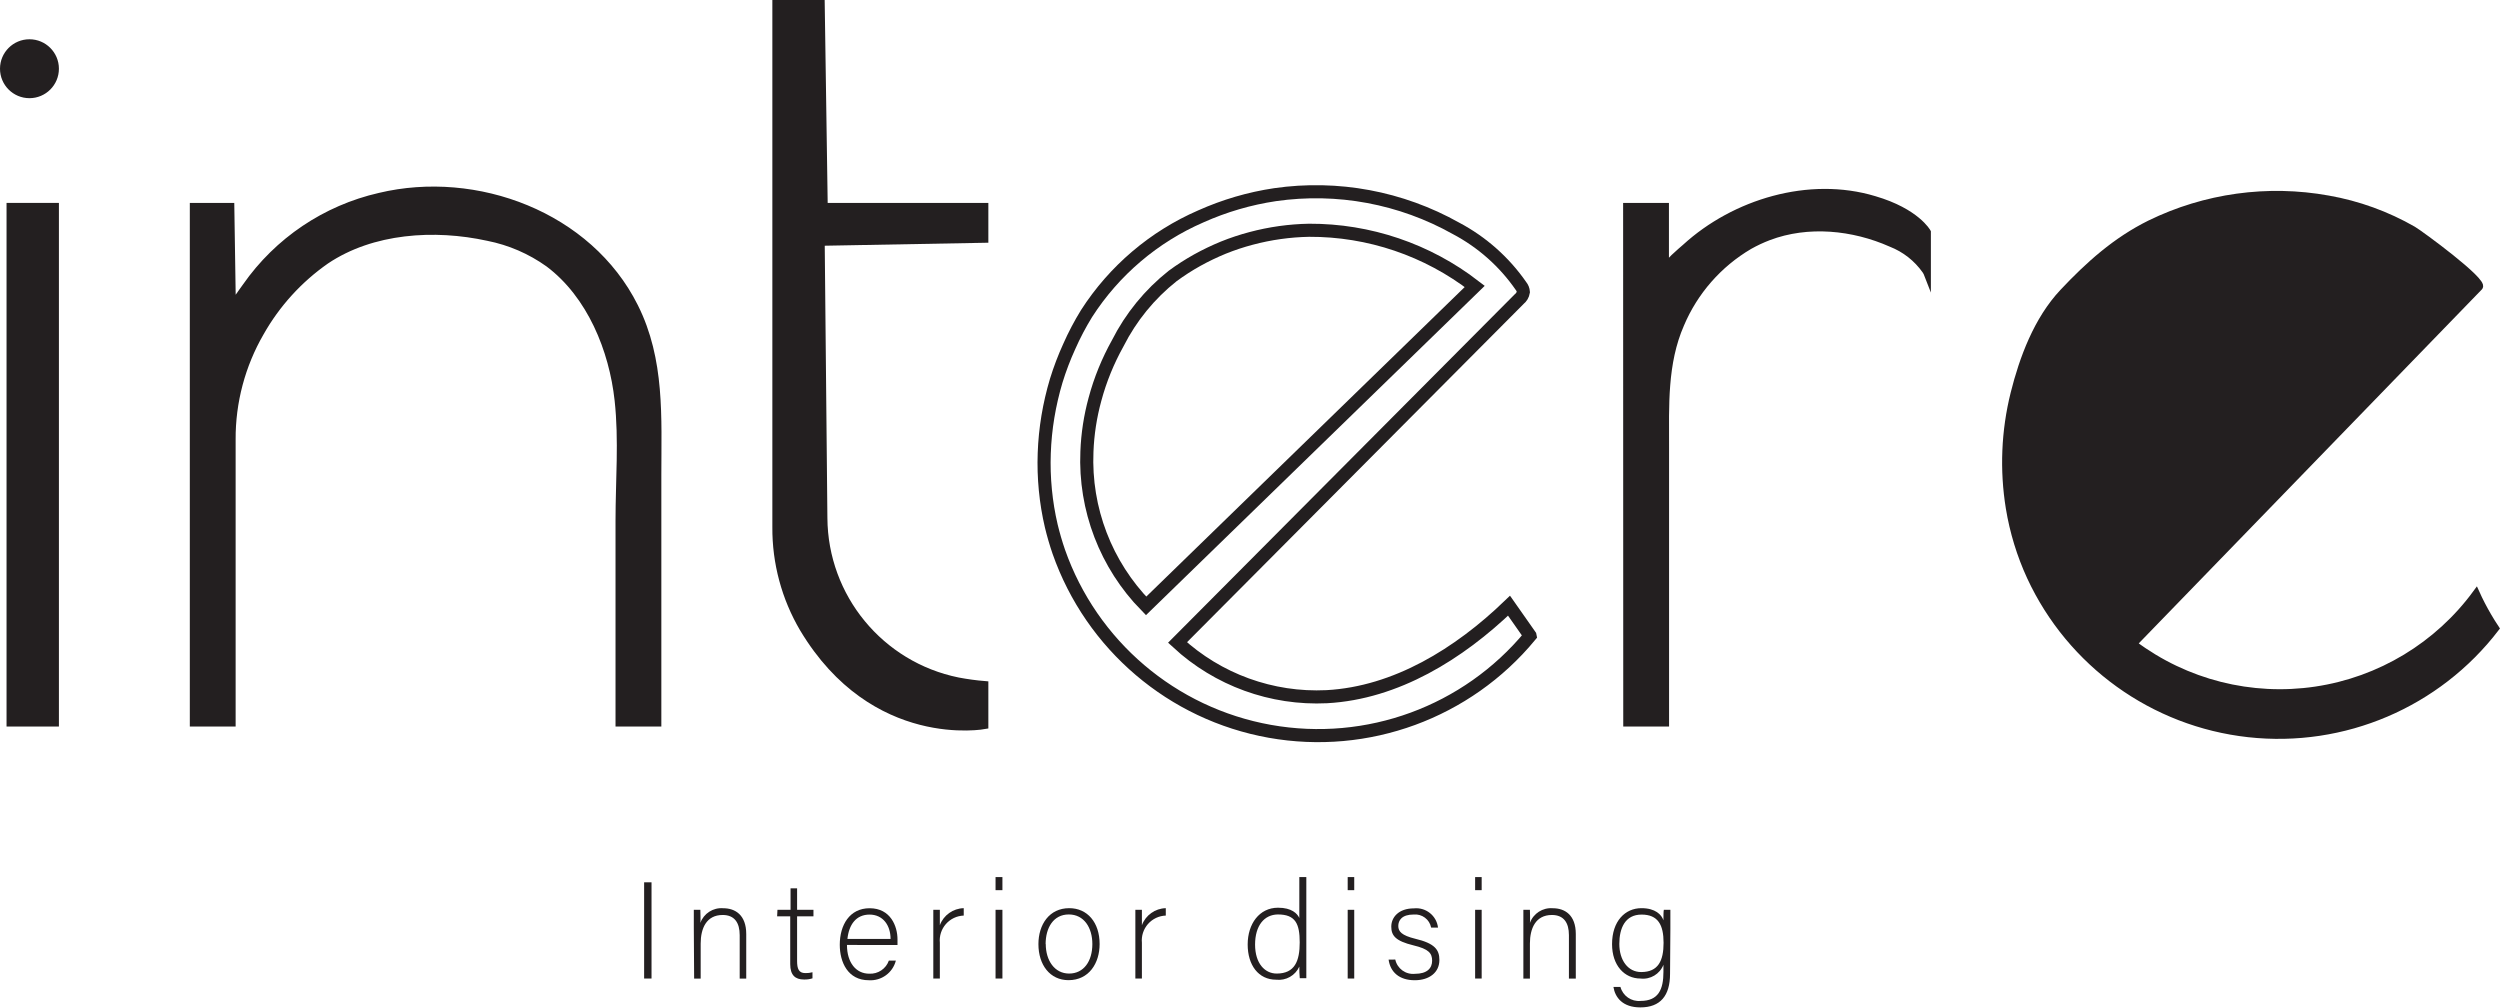
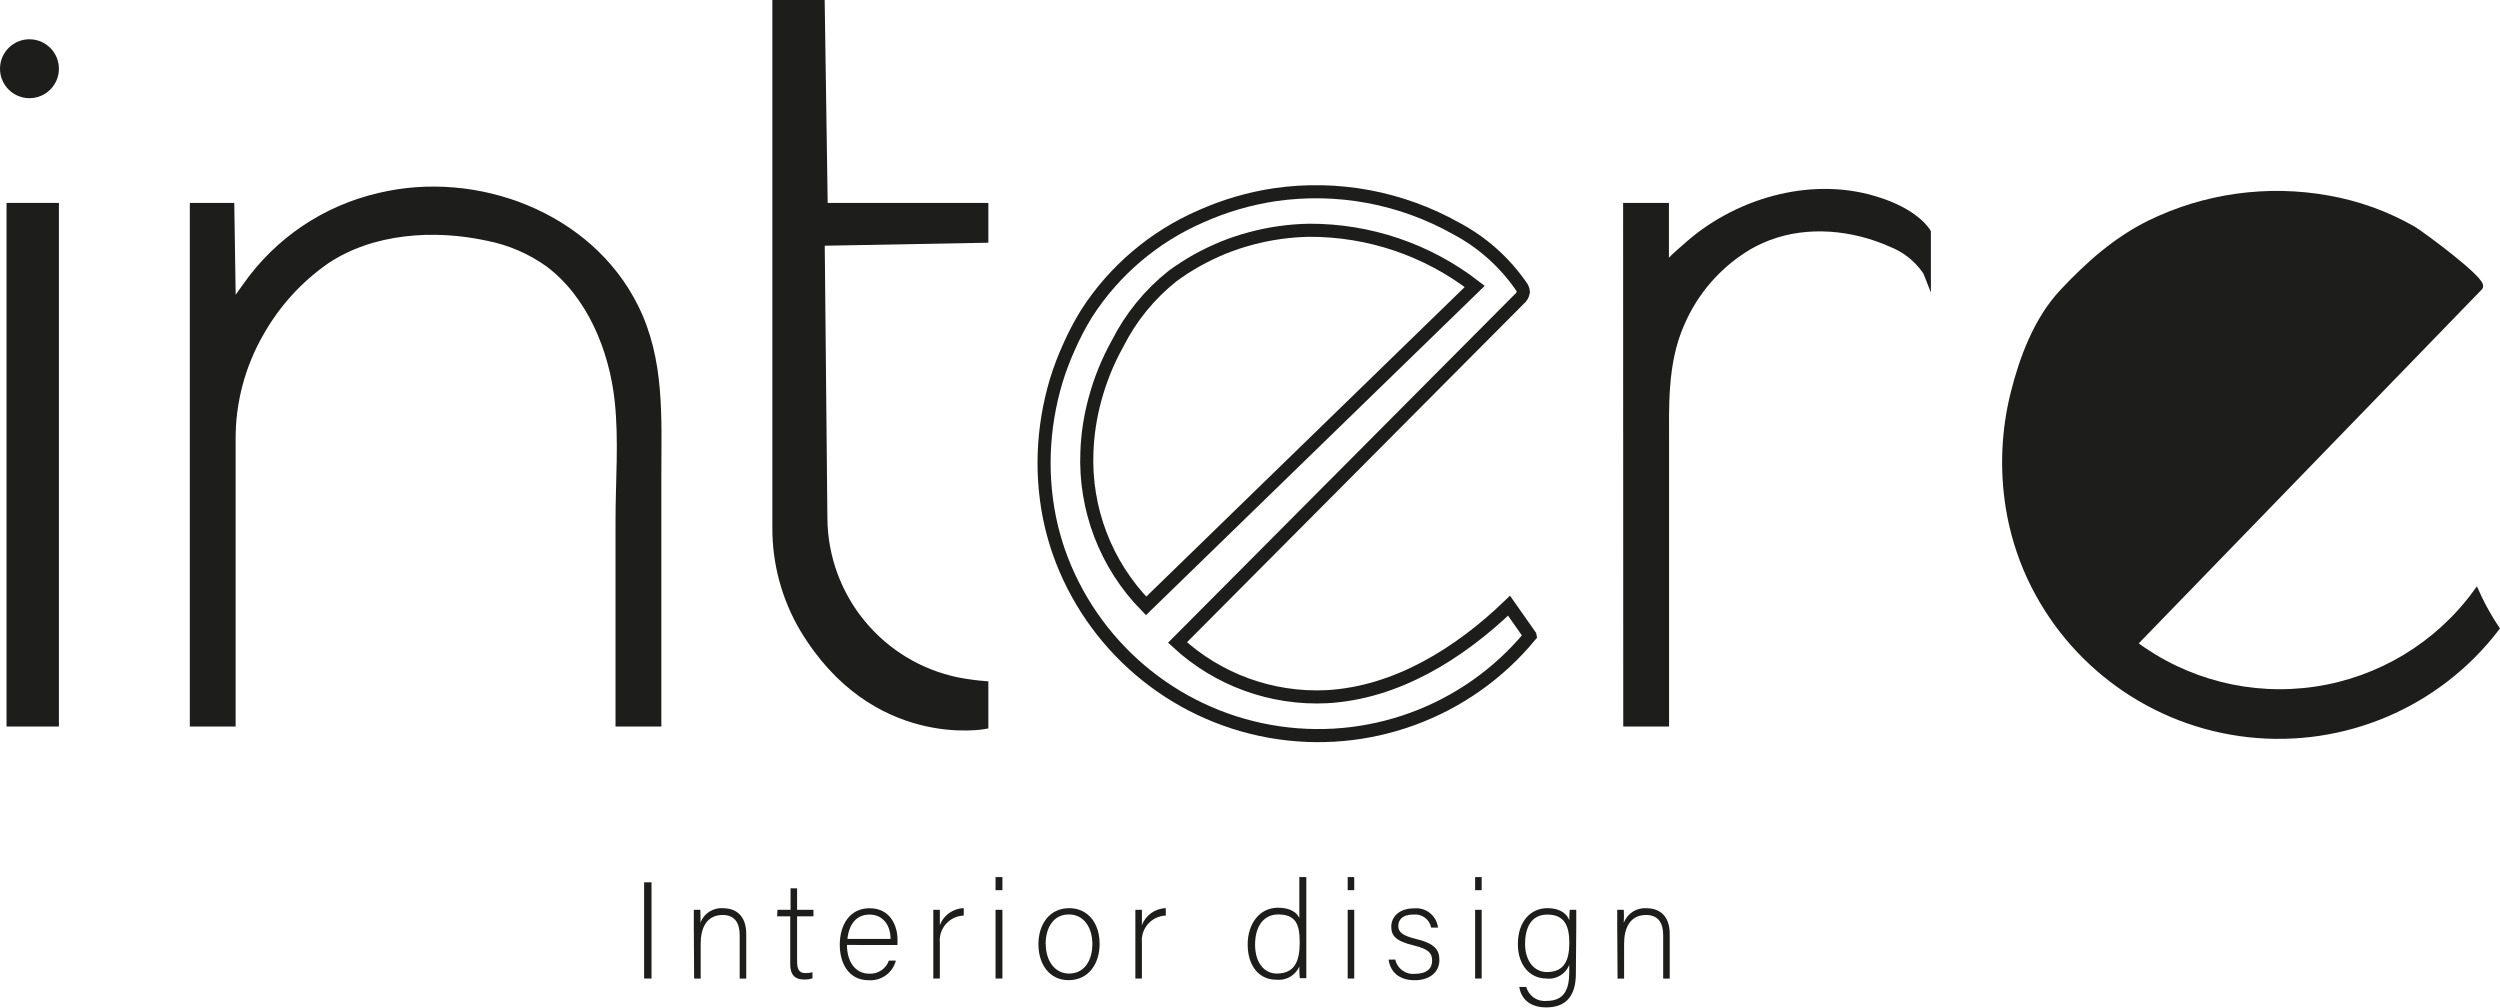
<svg xmlns="http://www.w3.org/2000/svg" viewBox="0 0 381.95 153.91">
  <defs>
-     <style>.cls-1,.cls-3{fill:#231f20;}.cls-1,.cls-2{stroke:#231f20;stroke-miterlimit:10;}.cls-2{fill:none;stroke-width:2px;}</style>
+     <style>.cls-1,.cls-3{fill:#1d1d1b;}.cls-1,.cls-2{stroke:#1d1d1b;stroke-miterlimit:10;}.cls-2{fill:none;stroke-width:2px;}</style>
  </defs>
  <g id="Vrstva_2" data-name="Vrstva 2">
    <g id="Vrstva_1-2" data-name="Vrstva 1">
      <rect class="cls-1" x="1.5" y="31.5" width="7" height="79" />
      <path class="cls-1" d="M29.5,31.5v79h6V67.15a32.25,32.25,0,0,1,4.33-16.31,33.49,33.49,0,0,1,10-11c7.06-4.74,16.57-5.32,24.71-3.54a23.86,23.86,0,0,1,9.25,4c6.4,4.8,9.77,13.14,10.61,20.85.67,6.12.14,12.27.14,18.4V110.5h6V72.6c0-8.82.55-17.61-3.54-25.76-7-14-24.23-20.41-39-16.88A34.24,34.24,0,0,0,37.54,43.74c-.51.76-2,2.55-2,3.47L35.3,31.5Z" />
      <path class="cls-1" d="M150.5,110.88s-17,3.26-27.83-14.83a30.19,30.19,0,0,1-4.17-15.52V.5h7l.46,31H150.5v5.09l-25,.46.41,42.08A25.53,25.53,0,0,0,146.37,104a38.52,38.52,0,0,0,4.13.56Z" />
      <path class="cls-2" d="M233.75,97.1l-3.2-4.56c-7.64,7.35-17.26,13.32-27.84,13.9a31.37,31.37,0,0,1-22.81-8.28l52.19-52.45a1.74,1.74,0,0,0,.65-1.1,1.6,1.6,0,0,0-.36-.91,28,28,0,0,0-9.93-8.81,43.7,43.7,0,0,0-27.64-5.15,43.49,43.49,0,0,0-11.35,3.32A39.41,39.41,0,0,0,166,47.91a41.84,41.84,0,0,0-2.63,5,43.24,43.24,0,0,0-2,5.26,44.86,44.86,0,0,0-1.27,5.48,43.38,43.38,0,0,0-.56,5.59,42.07,42.07,0,0,0,.17,5.61,41.4,41.4,0,0,0,.91,5.53c.32,1.32.7,2.63,1.14,3.91a42,42,0,0,0,72,12.86Z" />
      <path class="cls-1" d="M248.5,110.5h6V68.35c0-6.37-.29-12.86,2.32-18.82A25.3,25.3,0,0,1,267.28,37.6a21.91,21.91,0,0,1,2.94-1.38c6-2.27,12.89-1.57,18.68,1a11.58,11.58,0,0,1,5.25,4.11,3.28,3.28,0,0,1,.35.67V35.45s-1.68-3.11-8.13-5c-9.94-3-21.38.45-28.89,7.31-.64.58-3,2.45-3,3.34V31.5h-6Z" />
      <path class="cls-1" d="M380.13,94.07a37.41,37.41,0,0,1-1.81-3.5A37.18,37.18,0,0,1,326,98.36l52.83-54.5c.85-.88-9.09-8.18-10.13-8.78a40,40,0,0,0-13-4.71,44.18,44.18,0,0,0-27.25,3.78c-5.21,2.58-9.34,6.28-13.29,10.48s-6.15,10.13-7.49,15.5a43.55,43.55,0,0,0-.72,17.5,41,41,0,0,0,3.21,10.5A41.84,41.84,0,0,0,381.33,96C380.91,95.37,380.51,94.73,380.13,94.07Z" />
      <path class="cls-2" d="M175.1,92.57l50.21-48.81A41.12,41.12,0,0,0,200,35.18a37,37,0,0,0-8.84,1.24,35.85,35.85,0,0,0-4.25,1.41,38.24,38.24,0,0,0-4,1.92,35.36,35.36,0,0,0-3.76,2.42,30.91,30.91,0,0,0-8.38,10.27,38.5,38.5,0,0,0-2,4.16A37.23,37.23,0,0,0,167.29,61,35.32,35.32,0,0,0,166.06,69,31.75,31.75,0,0,0,175.1,92.57Z" />
      <circle class="cls-1" cx="4.5" cy="10.5" r="4" />
      <path class="cls-3" d="M99.54,134.8v14.7H98.41V134.8Z" />
      <path class="cls-3" d="M106,141.65c0-.93,0-1.81,0-2.65h1c0,.34.06,1.7,0,2a3.42,3.42,0,0,1,3.49-2.24c1.86,0,3.52,1.05,3.52,3.94v6.81h-1v-6.64c0-1.87-.77-3.08-2.6-3.08-2.5,0-3.36,2.07-3.36,4.36v5.36h-1Z" />
      <path class="cls-3" d="M118.78,139h2v-3.28h1V139h2.5v1h-2.5v6.82c0,1.18.25,1.85,1.26,1.85a3.78,3.78,0,0,0,1.09-.13v.93a3.86,3.86,0,0,1-1.3.18c-1.34,0-2.1-.67-2.1-2.35V140h-2Z" />
      <path class="cls-3" d="M129.4,144.37c0,2.71,1.39,4.39,3.4,4.39a3,3,0,0,0,3-2h1.07a4,4,0,0,1-4.14,3c-3.19,0-4.43-2.75-4.43-5.42,0-3,1.49-5.58,4.56-5.58,3.23,0,4.26,2.79,4.26,4.76,0,.3,0,.59,0,.86Zm6.66-.92c0-2.08-1.16-3.72-3.21-3.72s-3.15,1.52-3.38,3.72Z" />
      <path class="cls-3" d="M142.59,141.85c0-1.76,0-2.51,0-2.85h1c0,.34,0,1,0,2.35a4,4,0,0,1,3.65-2.6v1.13a3.8,3.8,0,0,0-3.65,4.16v5.46h-1Z" />
      <path class="cls-3" d="M152.1,134h1.05v2H152.1Zm0,5h1.05v10.5H152.1Z" />
      <path class="cls-3" d="M168,144.23c0,2.92-1.62,5.52-4.75,5.52-2.83,0-4.6-2.33-4.6-5.5,0-3,1.66-5.5,4.71-5.5C166.13,138.75,168,140.93,168,144.23Zm-8.23,0c0,2.5,1.34,4.51,3.57,4.51s3.55-1.87,3.55-4.51c0-2.48-1.26-4.52-3.6-4.52S159.75,141.73,159.75,144.25Z" />
      <path class="cls-3" d="M173.46,141.85c0-1.76,0-2.51,0-2.85h1c0,.34,0,1,0,2.35a4,4,0,0,1,3.65-2.6v1.13a3.8,3.8,0,0,0-3.65,4.16v5.46h-1Z" />
      <path class="cls-3" d="M199.58,134v12.45c0,1,0,2,0,3h-1a16.91,16.91,0,0,1-.07-1.77,3.44,3.44,0,0,1-3.53,2c-2.72,0-4.36-2.23-4.36-5.38s1.78-5.62,4.64-5.62c2.1,0,2.94.9,3.25,1.57V134Zm-7.83,10.31c0,2.88,1.49,4.43,3.3,4.43,2.77,0,3.52-1.91,3.52-4.76s-.65-4.27-3.33-4.27C193.16,139.73,191.75,141.39,191.75,144.33Z" />
      <path class="cls-3" d="M205.9,134h1v2h-1Zm0,5h1v10.5h-1Z" />
      <path class="cls-3" d="M213.17,146.6a2.78,2.78,0,0,0,3,2.18c1.87,0,2.63-.86,2.63-2s-.51-1.79-2.86-2.35c-2.71-.66-3.38-1.47-3.38-2.86s1.09-2.79,3.47-2.79a3.35,3.35,0,0,1,3.67,2.94h-1.05a2.48,2.48,0,0,0-2.67-2c-1.82,0-2.35.91-2.35,1.75s.51,1.44,2.58,1.95c3,.71,3.7,1.68,3.7,3.25,0,1.91-1.55,3.09-3.76,3.09-2.39,0-3.74-1.26-4-3.15Z" />
      <path class="cls-3" d="M225.37,134h1v2h-1Zm0,5h1v10.5h-1Z" />
-       <path class="cls-3" d="M232.74,141.65c0-.93,0-1.81,0-2.65h1c0,.34.06,1.7,0,2a3.43,3.43,0,0,1,3.49-2.24c1.87,0,3.52,1.05,3.52,3.94v6.81h-1.05v-6.64c0-1.87-.77-3.08-2.6-3.08-2.5,0-3.36,2.07-3.36,4.36v5.36h-1Z" />
-       <path class="cls-3" d="M255.15,148.78c0,3.36-1.49,5.13-4.54,5.13-2.73,0-3.86-1.54-4.11-3.13h1.07a2.9,2.9,0,0,0,3.08,2.14c2.73,0,3.49-1.76,3.49-4.43V147.4a3.34,3.34,0,0,1-3.51,2.1c-2.45,0-4.34-2-4.34-5.25,0-3.53,2-5.5,4.49-5.5,2.14,0,3.07,1,3.36,1.85,0-.61,0-1.35.06-1.6h1c0,.38,0,2,0,3Zm-7.75-4.57c0,2.5,1.32,4.3,3.34,4.3,2.62,0,3.42-1.74,3.42-4.47s-.84-4.31-3.36-4.31S247.4,141.81,247.4,144.21Z" />
+       <path class="cls-3" d="M240.76,148.78c0,3.36-1.49,5.13-4.53,5.13-2.73,0-3.87-1.54-4.12-3.13h1.07a2.91,2.91,0,0,0,3.09,2.14c2.73,0,3.48-1.76,3.48-4.43V147.4a3.32,3.32,0,0,1-3.5,2.1c-2.46,0-4.35-2-4.35-5.25,0-3.53,2-5.5,4.5-5.5,2.14,0,3.06,1,3.35,1.85,0-.61.05-1.35.07-1.6h1c0,.38,0,2,0,3ZM233,144.21c0,2.5,1.32,4.3,3.33,4.3,2.63,0,3.43-1.74,3.43-4.47s-.84-4.31-3.36-4.31S233,141.81,233,144.21Z" />
+       <path class="cls-3" d="M247.08,141.65c0-.93,0-1.81,0-2.65h1a19.15,19.15,0,0,1,0,2,3.44,3.44,0,0,1,3.49-2.24c1.87,0,3.53,1.05,3.53,3.94v6.81H254.1v-6.64c0-1.87-.78-3.08-2.61-3.08-2.49,0-3.36,2.07-3.36,4.36v5.36h-1Z" />
    </g>
  </g>
</svg>
